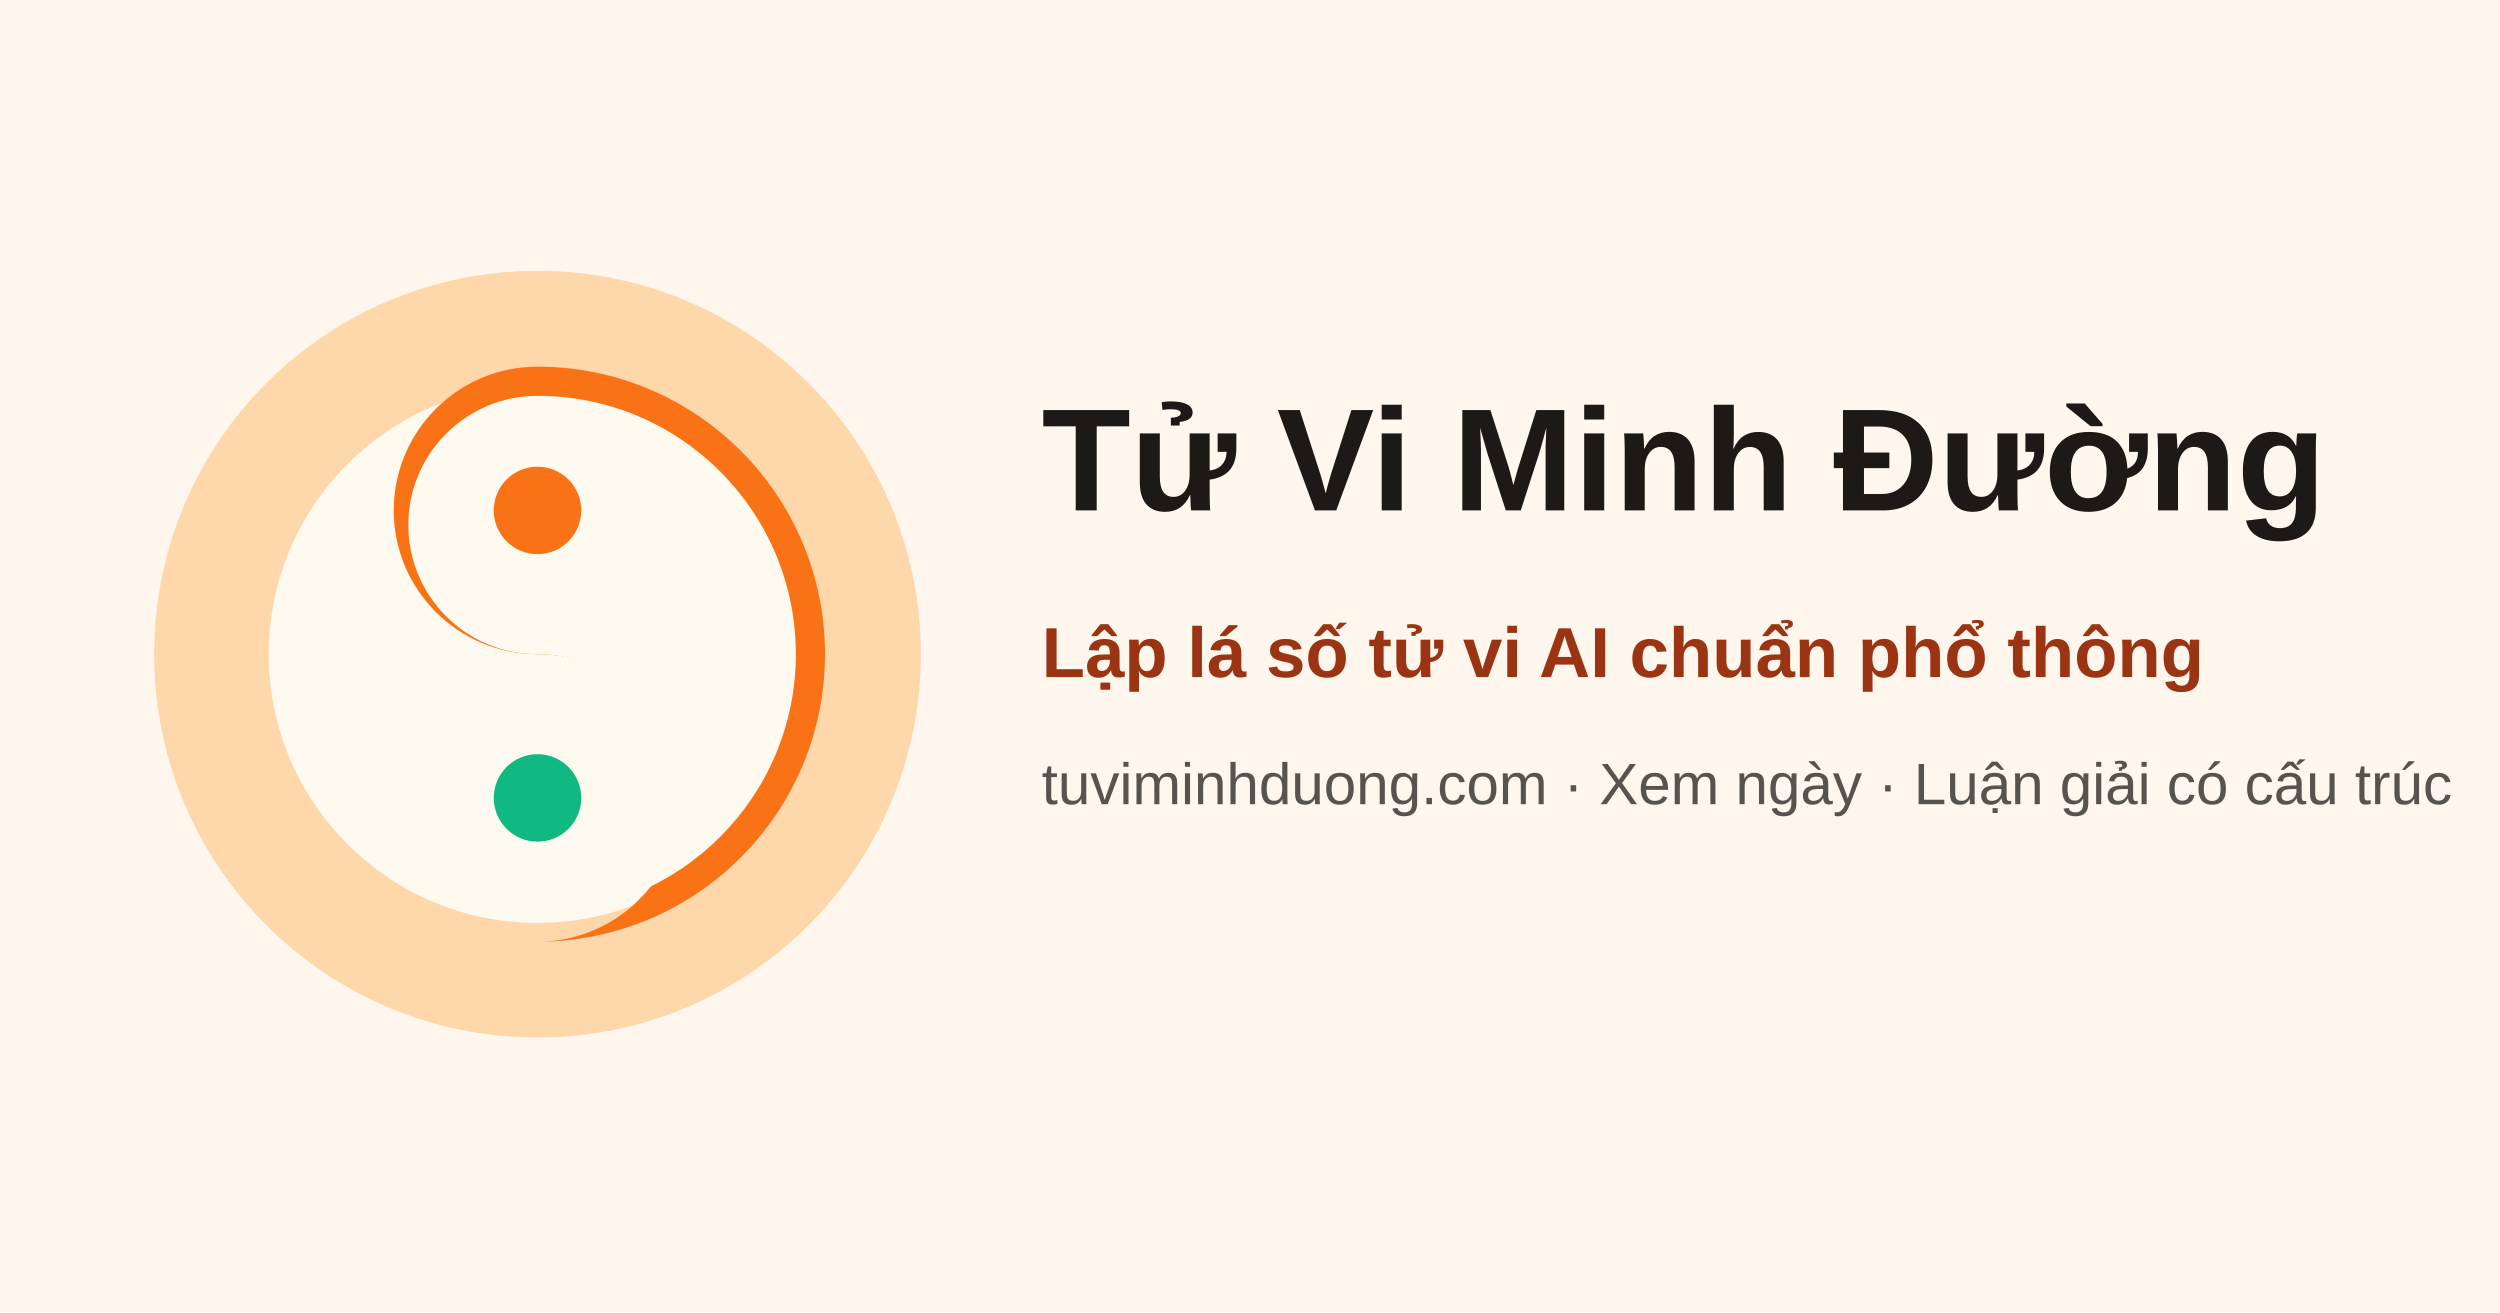
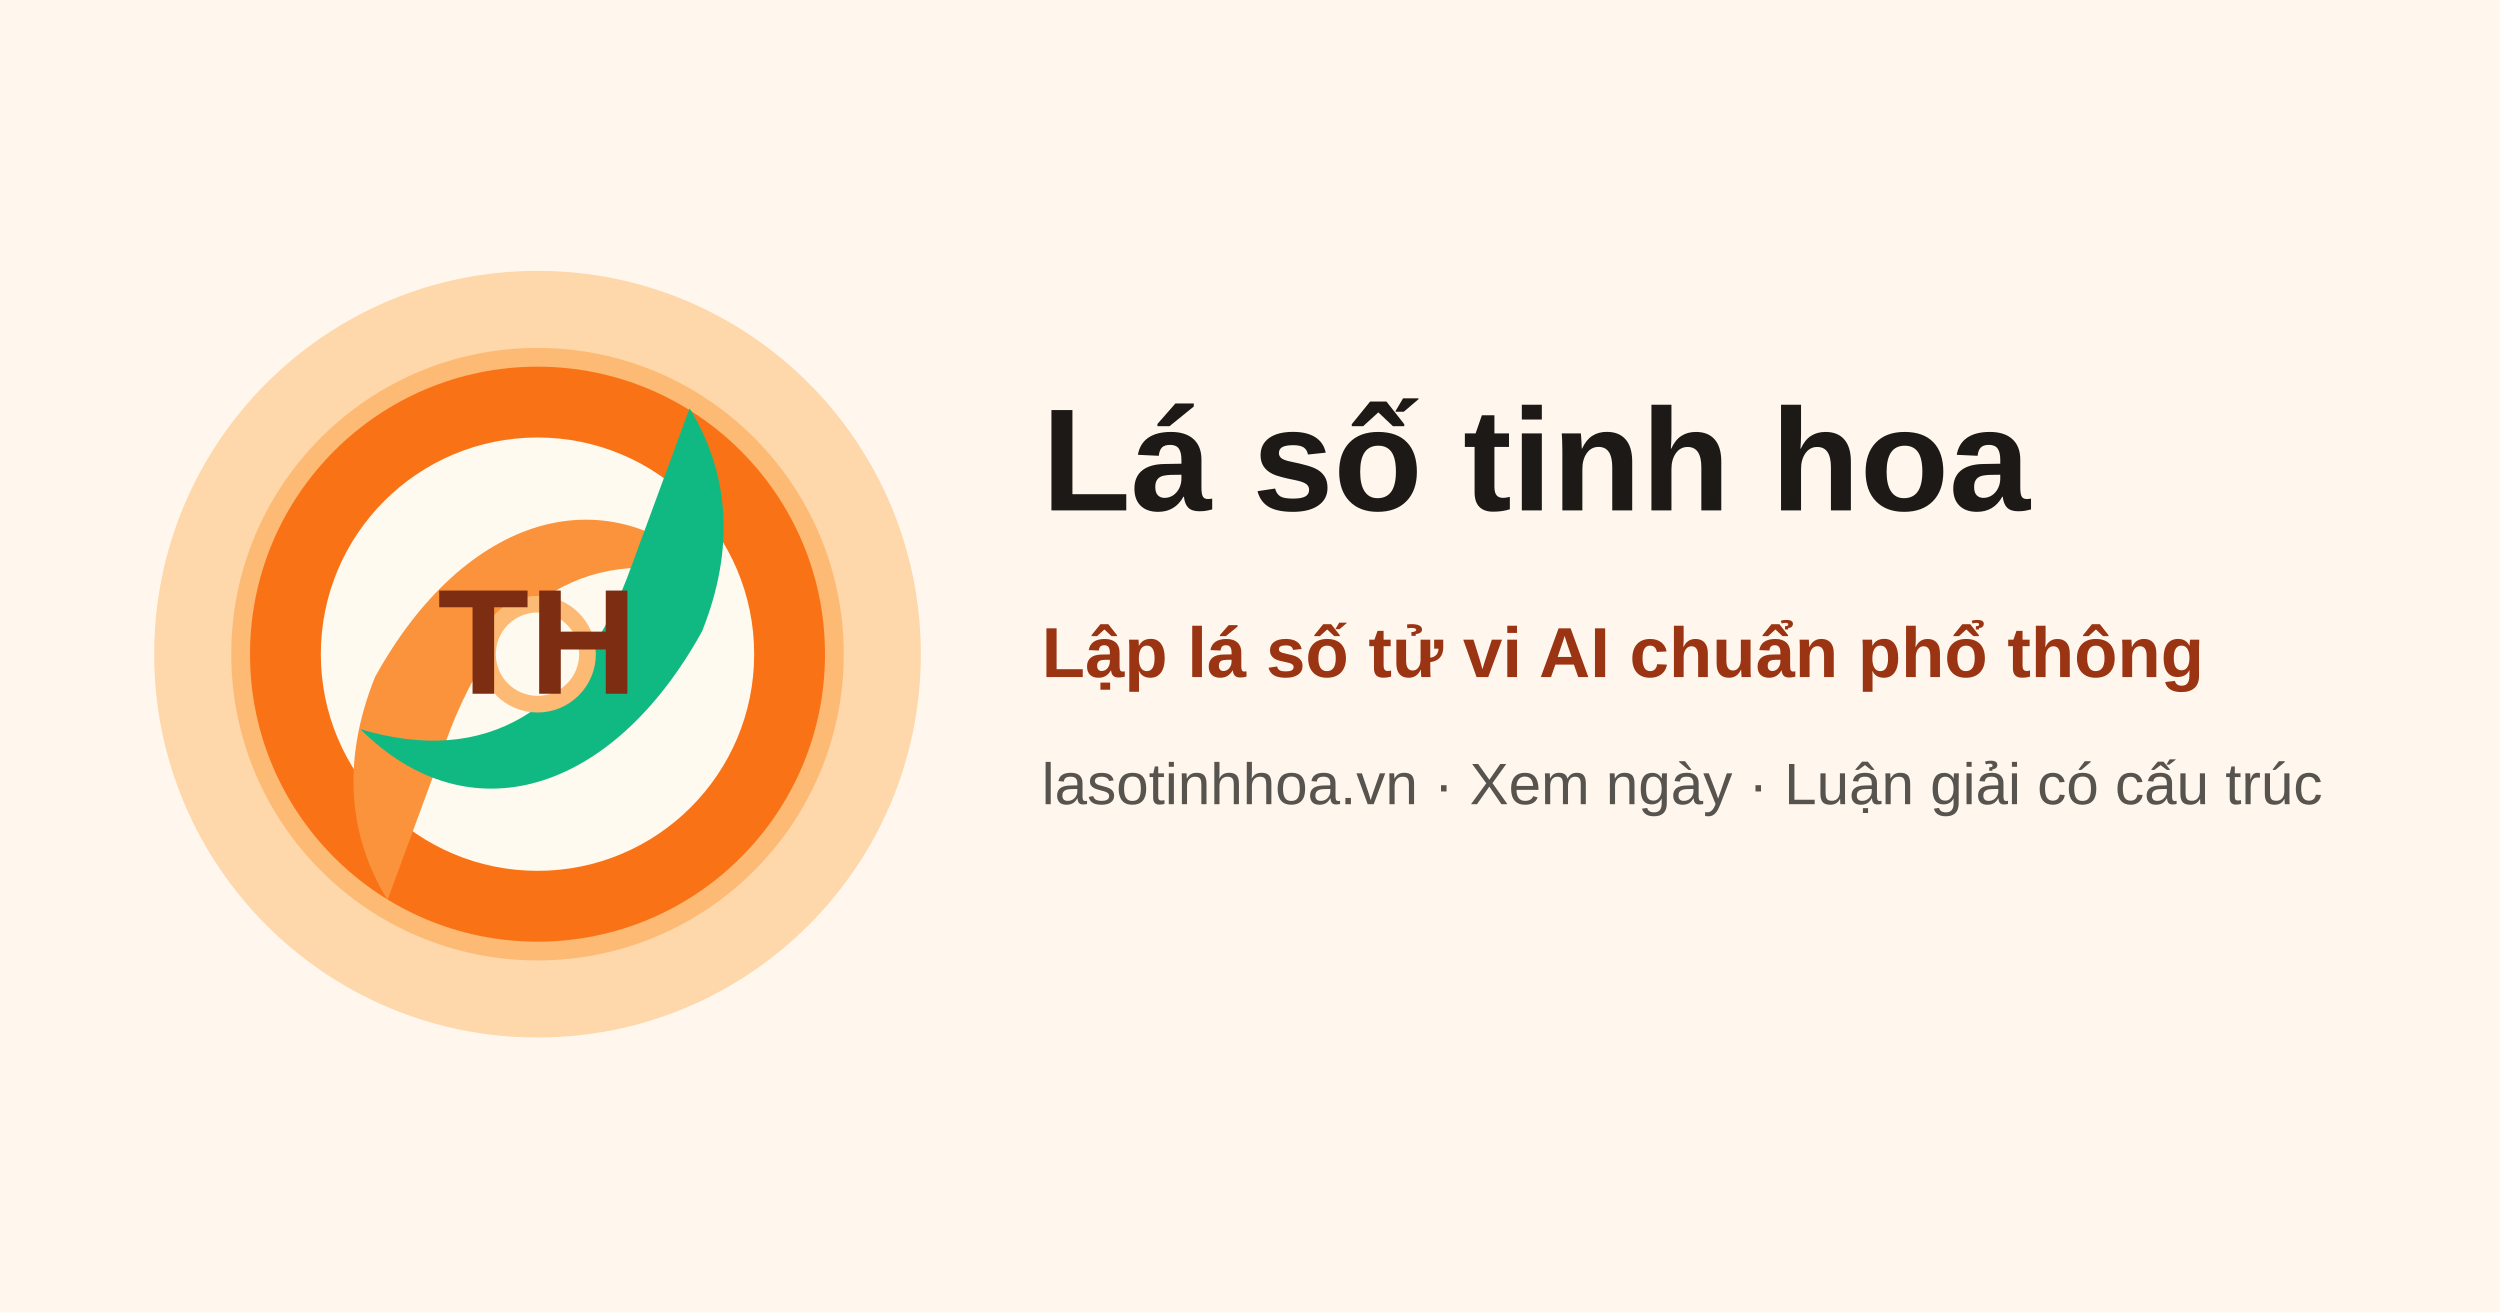
- <svg xmlns="http://www.w3.org/2000/svg" width="1200" height="630" viewBox="0 0 1200 630" role="img" aria-label="Tử Vi Minh Đường">
+ <svg xmlns="http://www.w3.org/2000/svg" width="1200" height="630" viewBox="0 0 1200 630" role="img" aria-label="Lá số tinh hoa">
  <rect width="1200" height="630" fill="#fff7ed" />
  <circle cx="258" cy="314" r="184" fill="#fed7aa" />
-   <circle cx="258" cy="314" r="138" fill="#fffaf0" stroke="#fed7aa" stroke-width="18" />
-   <path d="M258 176a138 138 0 0 1 0 276 69 69 0 0 0 0-138 69 69 0 0 1 0-138Z" fill="#f97316" />
-   <path d="M258 190a124 124 0 0 1 0 248 62 62 0 0 0 0-124 62 62 0 0 1 0-124Z" fill="#fffaf0" />
-   <circle cx="258" cy="245" r="21" fill="#f97316" />
-   <circle cx="258" cy="383" r="21" fill="#10b981" />
-   <text x="500" y="245" fill="#1c1917" font-family="Arial, sans-serif" font-size="70" font-weight="800">Tử Vi Minh Đường</text>
+   <circle cx="258" cy="314" r="138" fill="#fffaf0" stroke="#fdba74" stroke-width="18" />
+   <path d="M258 176a138 138 0 1 1 0 276 138 138 0 0 1 0-276Zm0 34a104 104 0 1 0 0 208 104 104 0 0 0 0-208Z" fill="#f97316" />
+   <path d="M180 325c43-78 112-99 164-47-60-18-105 8-130 78l-28 76c-19-31-22-67-6-107Z" fill="#fb923c" />
+   <path d="M337 303c-43 78-112 99-164 47 60 18 105-8 130-78l28-76c19 31 22 67 6 107Z" fill="#10b981" />
+   <circle cx="258" cy="314" r="24" fill="#fffaf0" stroke="#fdba74" stroke-width="8" />
+   <text x="258" y="333" text-anchor="middle" fill="#7c2d12" font-family="Arial, sans-serif" font-size="72" font-weight="900">TH</text>
+   <text x="500" y="245" fill="#1c1917" font-family="Arial, sans-serif" font-size="70" font-weight="800">Lá số tinh hoa</text>
  <text x="500" y="325" fill="#9a3412" font-family="Arial, sans-serif" font-size="34" font-weight="700">Lập lá số tử vi AI chuẩn phổ thông</text>
-   <text x="500" y="386" fill="#57534e" font-family="Arial, sans-serif" font-size="28">tuviminhduong.com · Xem ngày · Luận giải có cấu trúc</text>
+   <text x="500" y="386" fill="#57534e" font-family="Arial, sans-serif" font-size="28">lasotinhhoa.vn · Xem ngày · Luận giải có cấu trúc</text>
</svg>
